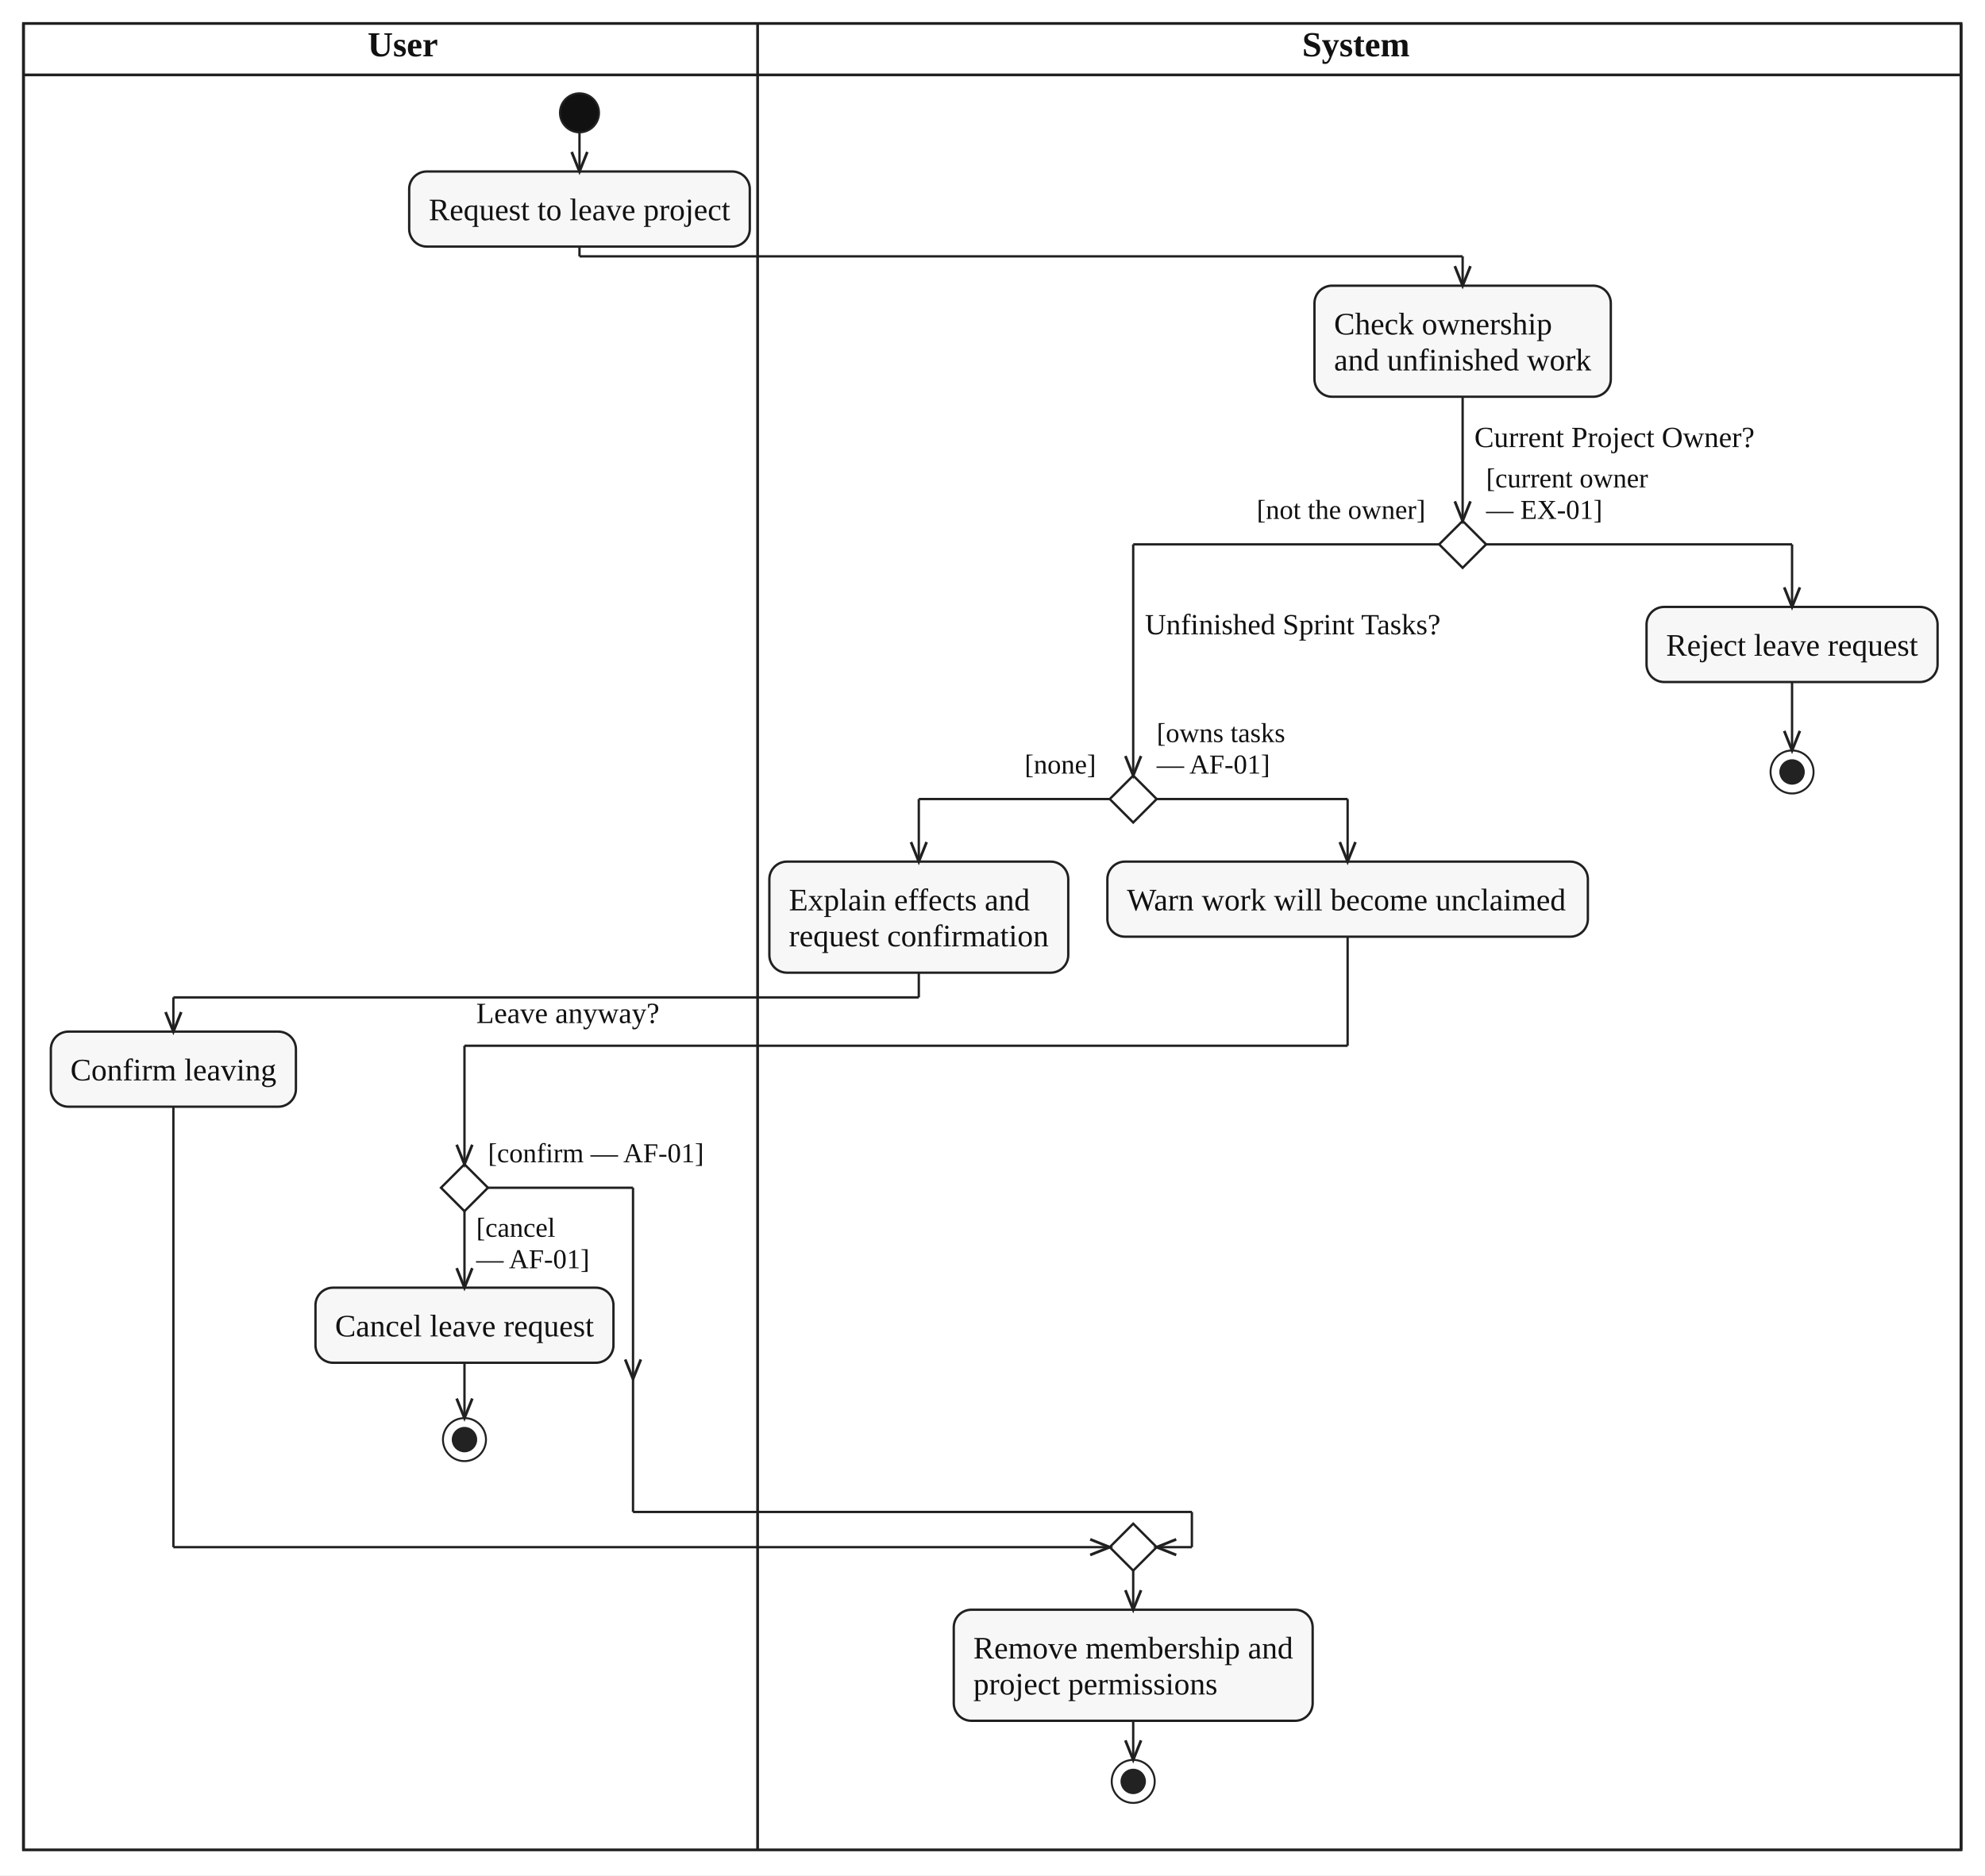
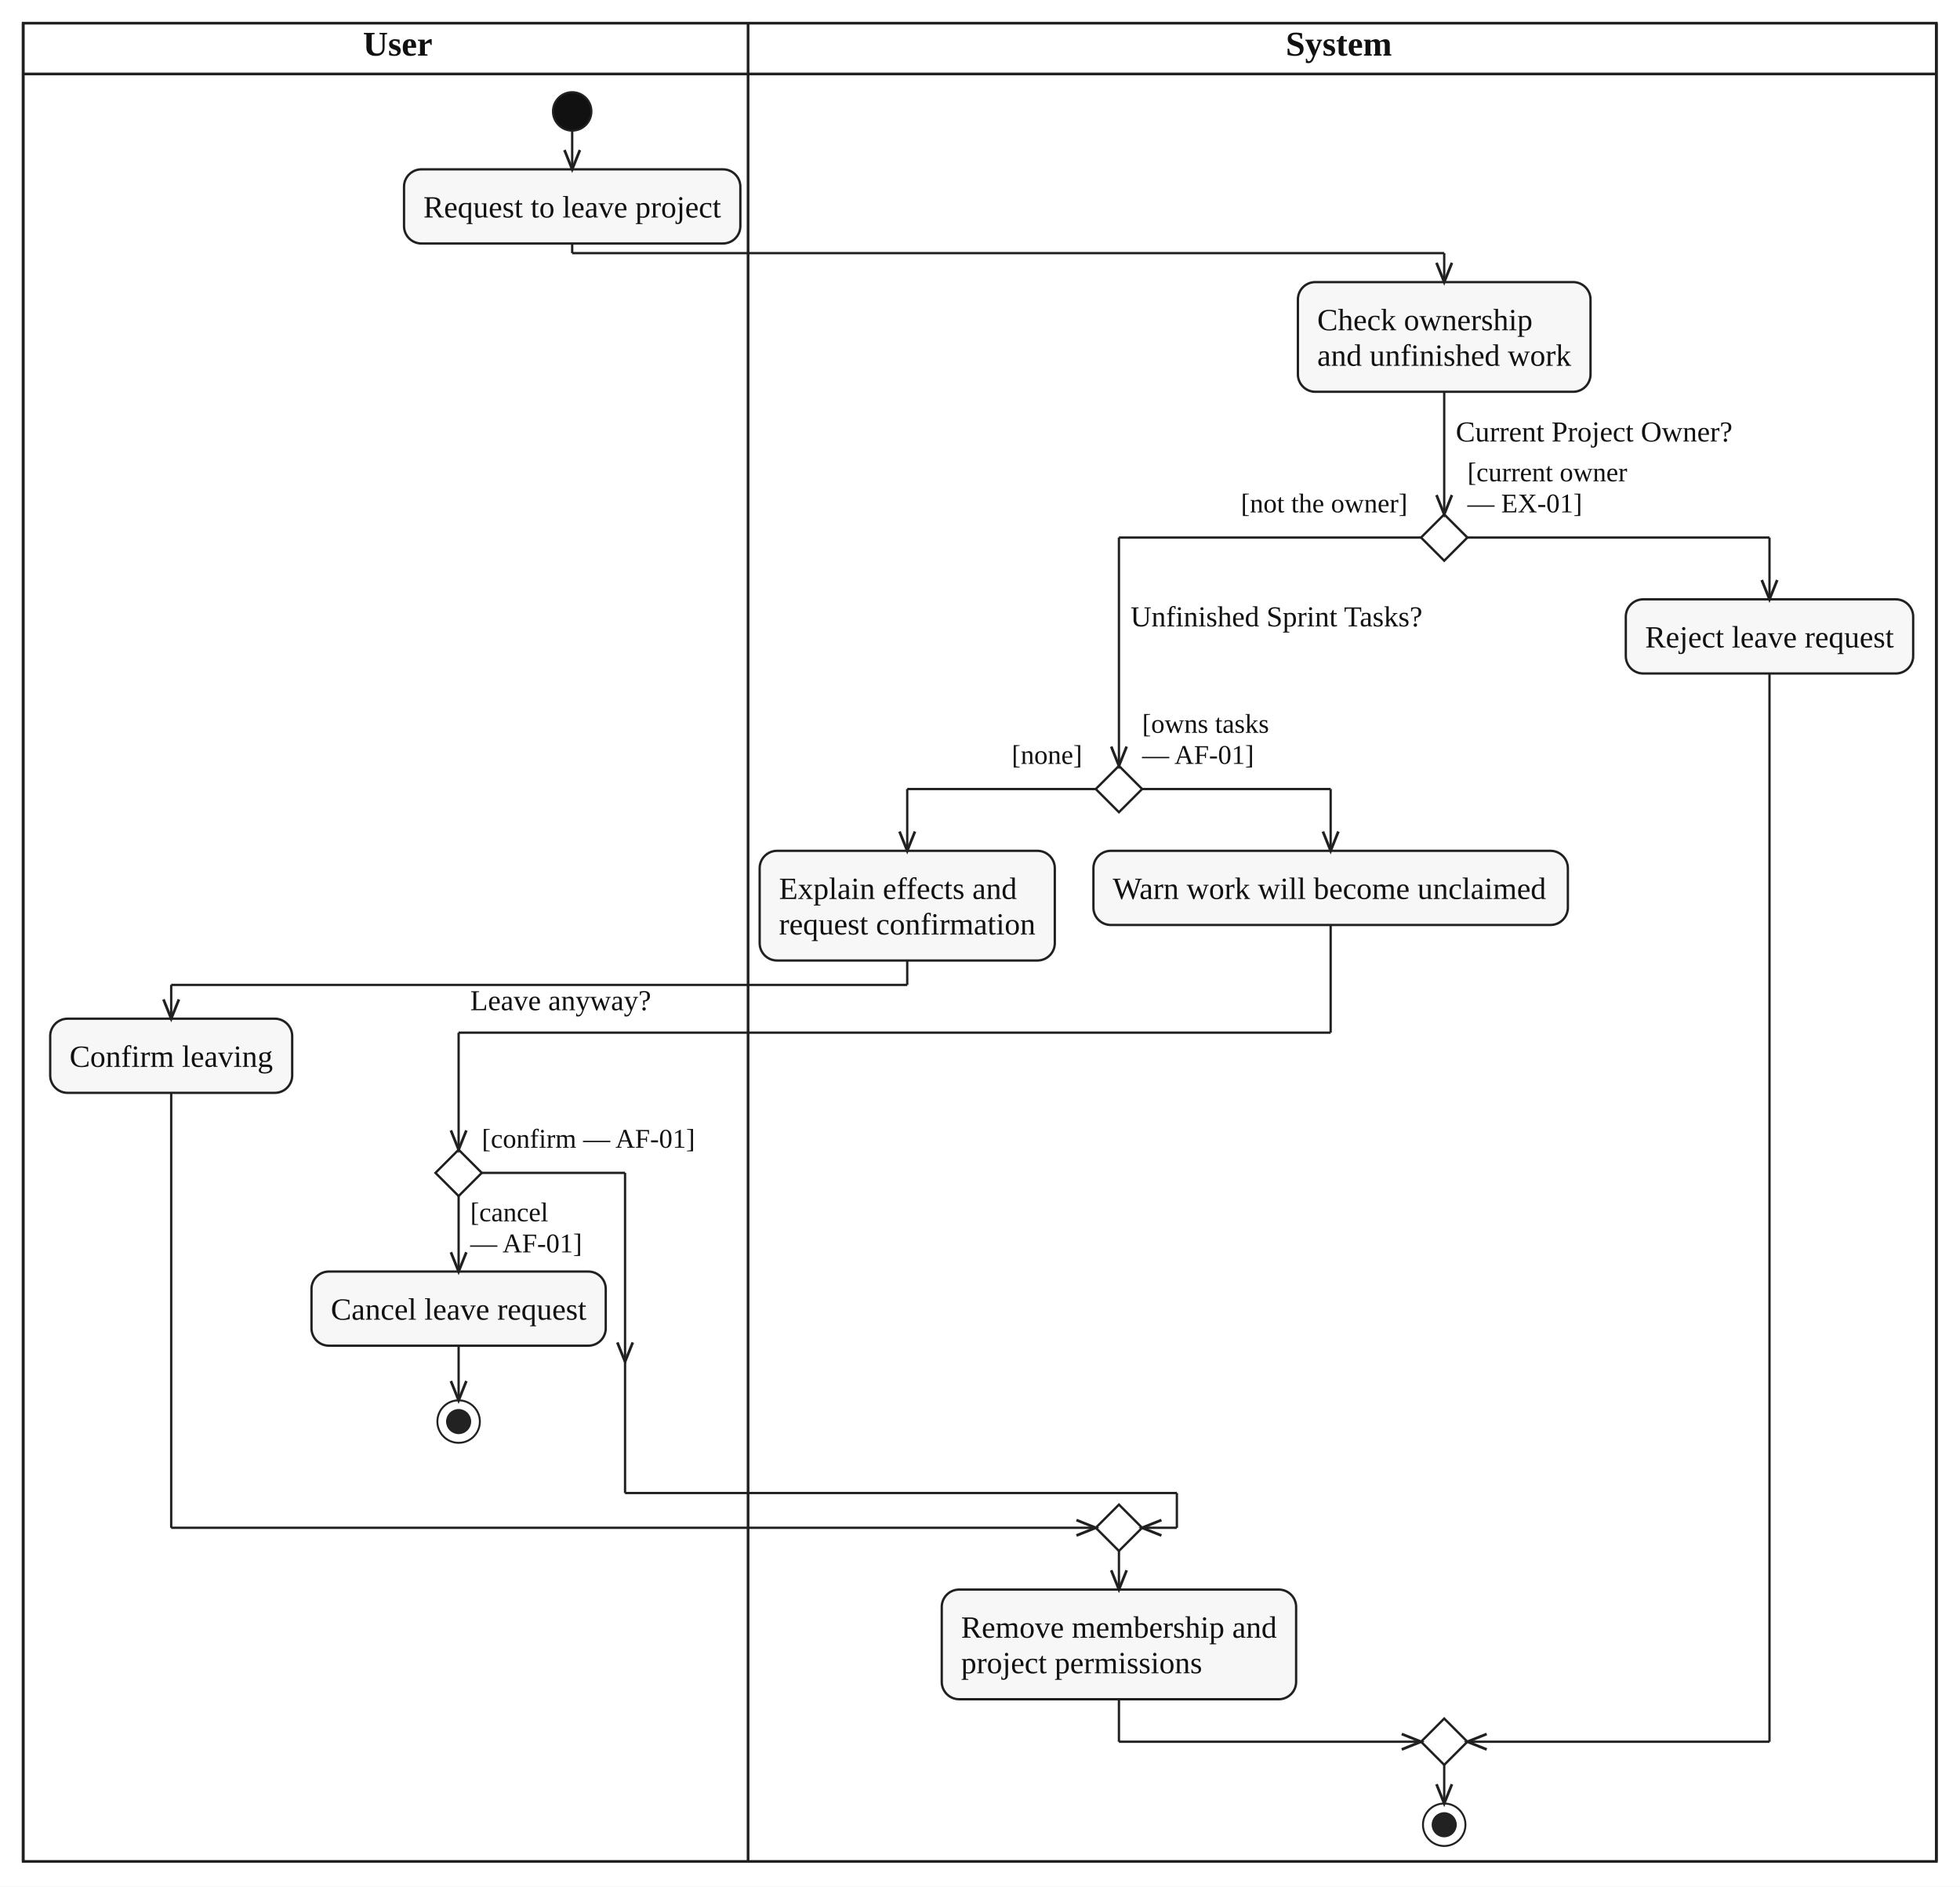
- <svg xmlns="http://www.w3.org/2000/svg" contentStyleType="text/css" height="959px" preserveAspectRatio="none" style="width:1015px;height:959px;background:#FFFFFF;" version="1.1" viewBox="-5 0.394 1015 959" width="1015px" zoomAndPan="magnify" data-pres-formatted="1">
-   <rect id="pres-background" x="-5" y="0.394" width="1015" height="959" fill="#FFFFFF" stroke="none" />
+ <svg xmlns="http://www.w3.org/2000/svg" contentStyleType="text/css" height="977px" preserveAspectRatio="none" style="width:1015px;height:977px;background:#FFFFFF;" version="1.1" viewBox="-5 0.394 1015 977" width="1015px" zoomAndPan="magnify" data-pres-formatted="1">
+   <rect id="pres-background" x="-5" y="0.394" width="1015" height="977" fill="#FFFFFF" stroke="none" />
  <defs />
  <g>
    <rect fill="#FFFFFF" height="30.698" style="stroke:#FFFFFF;stroke-width:1.0;" width="976.003" x="15" y="12.394" />
    <ellipse cx="291.312" cy="58.092" fill="#111111" rx="10" ry="10" style="stroke:#222222;stroke-width:1.0;" />
    <rect fill="#F7F7F7" height="38.398" rx="9" ry="9" style="stroke:#202020;stroke-width:1.2;" width="174.164" x="204.23" y="88.092" />
    <text fill="#111111" font-family="Times New Roman" font-size="16" lengthAdjust="spacing" textLength="154.164" x="214.23" y="113.029">Request to leave project</text>
    <rect fill="#F7F7F7" height="38.398" rx="9" ry="9" style="stroke:#202020;stroke-width:1.2;" width="125.312" x="21" y="527.96" />
    <text fill="#111111" font-family="Times New Roman" font-size="16" lengthAdjust="spacing" textLength="105.312" x="31" y="552.898">Confirm leaving</text>
    <rect fill="#F7F7F7" height="38.398" rx="9" ry="9" style="stroke:#202020;stroke-width:1.2;" width="152.375" x="156.312" y="658.903" />
    <text fill="#111111" font-family="Times New Roman" font-size="16" lengthAdjust="spacing" textLength="132.375" x="166.312" y="683.84">Cancel leave request</text>
    <ellipse cx="232.5" cy="736.602" fill="none" rx="11" ry="11" style="stroke:#222222;stroke-width:1.0;" />
    <ellipse cx="232.5" cy="736.602" fill="#222222" rx="6" ry="6" style="stroke:#222222;stroke-width:1.0;" />
    <polygon fill="#FFFFFF" points="232.5,595.804,244.5,607.804,232.5,619.804,220.5,607.804,232.5,595.804" style="stroke:#202020;stroke-width:1.2;" />
    <text fill="#111111" font-family="Times New Roman" font-size="15" lengthAdjust="spacing" textLength="93.691" x="238.5" y="523.565">Leave anyway?</text>
    <text fill="#111111" font-family="Times New Roman" font-size="15" lengthAdjust="spacing" textLength="3.75" x="238.5" y="540.814"> </text>
    <text fill="#111111" font-family="Times New Roman" font-size="15" lengthAdjust="spacing" textLength="3.75" x="238.5" y="558.062"> </text>
    <text fill="#111111" font-family="Times New Roman" font-size="15" lengthAdjust="spacing" textLength="3.75" x="238.5" y="575.311"> </text>
    <text fill="#111111" font-family="Times New Roman" font-size="15" lengthAdjust="spacing" textLength="3.75" x="238.5" y="592.56"> </text>
    <text fill="#111111" font-family="Times New Roman" font-size="14" lengthAdjust="spacing" textLength="47.407" x="238.5" y="632.875">  [cancel</text>
    <text fill="#111111" font-family="Times New Roman" font-size="14" lengthAdjust="spacing" textLength="65.721" x="238.5" y="648.973">  — AF-01]</text>
    <text fill="#111111" font-family="Times New Roman" font-size="6" lengthAdjust="spacing" textLength="1.5" x="238.5" y="657.603"> </text>
    <text fill="#111111" font-family="Times New Roman" font-size="14" lengthAdjust="spacing" textLength="118.2" x="244.5" y="594.776">[confirm — AF-01]  </text>
    <text fill="#111111" font-family="Times New Roman" font-size="6" lengthAdjust="spacing" textLength="1.5" x="244.5" y="603.406"> </text>
-     <line style="stroke:#202020;stroke-width:1.4;" x1="7" x2="7" y1="12.394" y2="946.399" />
+     <line style="stroke:#202020;stroke-width:1.4;" x1="7" x2="7" y1="12.394" y2="964.399" />
    <rect fill="#F7F7F7" height="56.797" rx="9" ry="9" style="stroke:#202020;stroke-width:1.2;" width="151.531" x="667.131" y="146.49" />
    <text fill="#111111" font-family="Times New Roman" font-size="16" lengthAdjust="spacing" textLength="111.531" x="677.131" y="171.428">Check ownership</text>
    <text fill="#111111" font-family="Times New Roman" font-size="16" lengthAdjust="spacing" textLength="131.531" x="677.131" y="189.826">and unfinished work</text>
    <polygon fill="#FFFFFF" points="742.896,266.777,754.896,278.777,742.896,290.777,730.896,278.777,742.896,266.777" style="stroke:#202020;stroke-width:1.2;" />
    <text fill="#111111" font-family="Times New Roman" font-size="15" lengthAdjust="spacing" textLength="143.284" x="748.896" y="229.036">Current Project Owner?</text>
    <text fill="#111111" font-family="Times New Roman" font-size="15" lengthAdjust="spacing" textLength="3.75" x="748.896" y="246.284"> </text>
    <text fill="#111111" font-family="Times New Roman" font-size="15" lengthAdjust="spacing" textLength="3.75" x="748.896" y="263.533"> </text>
    <text fill="#111111" font-family="Times New Roman" font-size="14" lengthAdjust="spacing" textLength="93.304" x="637.593" y="265.749">[not the owner]  </text>
    <text fill="#111111" font-family="Times New Roman" font-size="6" lengthAdjust="spacing" textLength="1.5" x="637.593" y="274.379"> </text>
    <text fill="#111111" font-family="Times New Roman" font-size="14" lengthAdjust="spacing" textLength="89.79" x="754.896" y="249.65">  [current owner</text>
    <text fill="#111111" font-family="Times New Roman" font-size="14" lengthAdjust="spacing" textLength="66.486" x="754.896" y="265.749">  — EX-01]</text>
    <text fill="#111111" font-family="Times New Roman" font-size="6" lengthAdjust="spacing" textLength="1.5" x="754.896" y="274.379"> </text>
    <polygon fill="#FFFFFF" points="574.45,397.02,586.45,409.02,574.45,421.02,562.45,409.02,574.45,397.02" style="stroke:#202020;stroke-width:1.2;" />
    <text fill="#111111" font-family="Times New Roman" font-size="15" lengthAdjust="spacing" textLength="152.483" x="580.45" y="324.781">Unfinished Sprint Tasks?</text>
    <text fill="#111111" font-family="Times New Roman" font-size="15" lengthAdjust="spacing" textLength="3.75" x="580.45" y="342.03"> </text>
    <text fill="#111111" font-family="Times New Roman" font-size="15" lengthAdjust="spacing" textLength="3.75" x="580.45" y="359.278"> </text>
    <text fill="#111111" font-family="Times New Roman" font-size="15" lengthAdjust="spacing" textLength="3.75" x="580.45" y="376.527"> </text>
    <text fill="#111111" font-family="Times New Roman" font-size="15" lengthAdjust="spacing" textLength="3.75" x="580.45" y="393.775"> </text>
    <text fill="#111111" font-family="Times New Roman" font-size="14" lengthAdjust="spacing" textLength="43.538" x="518.912" y="395.992">[none]  </text>
    <text fill="#111111" font-family="Times New Roman" font-size="6" lengthAdjust="spacing" textLength="1.5" x="518.912" y="404.622"> </text>
    <text fill="#111111" font-family="Times New Roman" font-size="14" lengthAdjust="spacing" textLength="72.721" x="586.45" y="379.893">  [owns tasks</text>
    <text fill="#111111" font-family="Times New Roman" font-size="14" lengthAdjust="spacing" textLength="65.721" x="586.45" y="395.992">  — AF-01]</text>
    <text fill="#111111" font-family="Times New Roman" font-size="6" lengthAdjust="spacing" textLength="1.5" x="586.45" y="404.622"> </text>
    <rect fill="#F7F7F7" height="56.797" rx="9" ry="9" style="stroke:#202020;stroke-width:1.2;" width="152.844" x="388.394" y="441.02" />
    <text fill="#111111" font-family="Times New Roman" font-size="16" lengthAdjust="spacing" textLength="123.5" x="398.394" y="465.957">Explain effects and</text>
    <text fill="#111111" font-family="Times New Roman" font-size="16" lengthAdjust="spacing" textLength="132.844" x="398.394" y="484.356">request confirmation</text>
    <rect fill="#F7F7F7" height="38.398" rx="9" ry="9" style="stroke:#202020;stroke-width:1.2;" width="245.695" x="561.237" y="441.02" />
    <text fill="#111111" font-family="Times New Roman" font-size="16" lengthAdjust="spacing" textLength="225.695" x="571.237" y="465.957">Warn work will become unclaimed</text>
    <polygon fill="#FFFFFF" points="574.45,779.602,586.45,791.602,574.45,803.602,562.45,791.602,574.45,779.602" style="stroke:#202020;stroke-width:1.2;" />
    <rect fill="#F7F7F7" height="56.797" rx="9" ry="9" style="stroke:#202020;stroke-width:1.2;" width="183.516" x="482.692" y="823.602" />
    <text fill="#111111" font-family="Times New Roman" font-size="16" lengthAdjust="spacing" textLength="163.516" x="492.692" y="848.54">Remove membership and</text>
    <text fill="#111111" font-family="Times New Roman" font-size="16" lengthAdjust="spacing" textLength="124.867" x="492.692" y="866.938">project permissions</text>
-     <ellipse cx="574.45" cy="911.399" fill="none" rx="11" ry="11" style="stroke:#222222;stroke-width:1.0;" />
-     <ellipse cx="574.45" cy="911.399" fill="#222222" rx="6" ry="6" style="stroke:#222222;stroke-width:1.0;" />
    <rect fill="#F7F7F7" height="38.398" rx="9" ry="9" style="stroke:#202020;stroke-width:1.2;" width="148.82" x="836.933" y="310.777" />
    <text fill="#111111" font-family="Times New Roman" font-size="16" lengthAdjust="spacing" textLength="128.82" x="846.933" y="335.715">Reject leave request</text>
-     <ellipse cx="911.343" cy="395.176" fill="none" rx="11" ry="11" style="stroke:#222222;stroke-width:1.0;" />
-     <ellipse cx="911.343" cy="395.176" fill="#222222" rx="6" ry="6" style="stroke:#222222;stroke-width:1.0;" />
-     <line style="stroke:#202020;stroke-width:1.4;" x1="382.394" x2="382.394" y1="12.394" y2="946.399" />
-     <line style="stroke:#202020;stroke-width:1.4;" x1="997.753" x2="997.753" y1="12.394" y2="946.399" />
+     <polygon fill="#FFFFFF" points="742.896,890.399,754.896,902.399,742.896,914.399,730.896,902.399,742.896,890.399" style="stroke:#202020;stroke-width:1.2;" />
+     <ellipse cx="742.896" cy="945.399" fill="none" rx="11" ry="11" style="stroke:#222222;stroke-width:1.0;" />
+     <ellipse cx="742.896" cy="945.399" fill="#222222" rx="6" ry="6" style="stroke:#222222;stroke-width:1.0;" />
+     <line style="stroke:#202020;stroke-width:1.4;" x1="382.394" x2="382.394" y1="12.394" y2="964.399" />
+     <line style="stroke:#202020;stroke-width:1.4;" x1="997.753" x2="997.753" y1="12.394" y2="964.399" />
    <line style="stroke:#202020;stroke-width:1.2;" x1="291.312" x2="291.312" y1="68.092" y2="88.092" />
    <polyline points="287.312,78.092 291.312,88.092 295.312,78.092" fill="none" stroke="#202020" stroke-width="1.4" stroke-linejoin="miter" stroke-linecap="butt" class="open-arrowhead" />
    <line style="stroke:#202020;stroke-width:1.2;" x1="232.5" x2="232.5" y1="697.301" y2="725.602" />
    <polyline points="228.5,715.602 232.5,725.602 236.5,715.602" fill="none" stroke="#202020" stroke-width="1.4" stroke-linejoin="miter" stroke-linecap="butt" class="open-arrowhead" />
    <line style="stroke:#202020;stroke-width:1.2;" x1="232.5" x2="232.5" y1="619.804" y2="658.903" />
    <polyline points="228.5,648.903 232.5,658.903 236.5,648.903" fill="none" stroke="#202020" stroke-width="1.4" stroke-linejoin="miter" stroke-linecap="butt" class="open-arrowhead" />
    <line style="stroke:#202020;stroke-width:1.2;" x1="244.5" x2="318.688" y1="607.804" y2="607.804" />
    <polyline points="314.688,695.602 318.688,705.602 322.688,695.602" fill="none" stroke="#202020" stroke-width="1.4" stroke-linejoin="miter" stroke-linecap="butt" class="open-arrowhead" />
    <line style="stroke:#202020;stroke-width:1.2;" x1="318.688" x2="318.688" y1="607.804" y2="773.602" />
    <line style="stroke:#202020;stroke-width:1.2;" x1="318.688" x2="604.45" y1="773.602" y2="773.602" />
    <line style="stroke:#202020;stroke-width:1.2;" x1="604.45" x2="604.45" y1="773.602" y2="791.602" />
    <line style="stroke:#202020;stroke-width:1.2;" x1="604.45" x2="586.45" y1="791.602" y2="791.602" />
    <polyline points="596.45,787.602 586.45,791.602 596.45,795.602" fill="none" stroke="#202020" stroke-width="1.4" stroke-linejoin="miter" stroke-linecap="butt" class="open-arrowhead" />
    <line style="stroke:#202020;stroke-width:1.2;" x1="562.45" x2="464.815" y1="409.02" y2="409.02" />
    <line style="stroke:#202020;stroke-width:1.2;" x1="464.815" x2="464.815" y1="409.02" y2="441.02" />
    <polyline points="460.815,431.02 464.815,441.02 468.815,431.02" fill="none" stroke="#202020" stroke-width="1.4" stroke-linejoin="miter" stroke-linecap="butt" class="open-arrowhead" />
    <line style="stroke:#202020;stroke-width:1.2;" x1="586.45" x2="684.085" y1="409.02" y2="409.02" />
    <line style="stroke:#202020;stroke-width:1.2;" x1="684.085" x2="684.085" y1="409.02" y2="441.02" />
    <polyline points="680.085,431.02 684.085,441.02 688.085,431.02" fill="none" stroke="#202020" stroke-width="1.4" stroke-linejoin="miter" stroke-linecap="butt" class="open-arrowhead" />
    <line style="stroke:#202020;stroke-width:1.2;" x1="574.45" x2="574.45" y1="803.602" y2="823.602" />
    <polyline points="570.45,813.602 574.45,823.602 578.45,813.602" fill="none" stroke="#202020" stroke-width="1.4" stroke-linejoin="miter" stroke-linecap="butt" class="open-arrowhead" />
-     <line style="stroke:#202020;stroke-width:1.2;" x1="574.45" x2="574.45" y1="880.399" y2="900.399" />
-     <polyline points="570.45,890.399 574.45,900.399 578.45,890.399" fill="none" stroke="#202020" stroke-width="1.4" stroke-linejoin="miter" stroke-linecap="butt" class="open-arrowhead" />
-     <line style="stroke:#202020;stroke-width:1.2;" x1="911.343" x2="911.343" y1="349.176" y2="384.176" />
-     <polyline points="907.343,374.176 911.343,384.176 915.343,374.176" fill="none" stroke="#202020" stroke-width="1.4" stroke-linejoin="miter" stroke-linecap="butt" class="open-arrowhead" />
    <line style="stroke:#202020;stroke-width:1.2;" x1="730.896" x2="574.45" y1="278.777" y2="278.777" />
    <line style="stroke:#202020;stroke-width:1.2;" x1="574.45" x2="574.45" y1="278.777" y2="397.02" />
    <polyline points="570.45,387.02 574.45,397.02 578.45,387.02" fill="none" stroke="#202020" stroke-width="1.4" stroke-linejoin="miter" stroke-linecap="butt" class="open-arrowhead" />
    <line style="stroke:#202020;stroke-width:1.2;" x1="754.896" x2="911.343" y1="278.777" y2="278.777" />
    <line style="stroke:#202020;stroke-width:1.2;" x1="911.343" x2="911.343" y1="278.777" y2="310.777" />
    <polyline points="907.343,300.777 911.343,310.777 915.343,300.777" fill="none" stroke="#202020" stroke-width="1.4" stroke-linejoin="miter" stroke-linecap="butt" class="open-arrowhead" />
+     <line style="stroke:#202020;stroke-width:1.2;" x1="574.45" x2="574.45" y1="880.399" y2="902.399" />
+     <line style="stroke:#202020;stroke-width:1.2;" x1="574.45" x2="730.896" y1="902.399" y2="902.399" />
+     <polyline points="720.896,898.399 730.896,902.399 720.896,906.399" fill="none" stroke="#202020" stroke-width="1.4" stroke-linejoin="miter" stroke-linecap="butt" class="open-arrowhead" />
+     <line style="stroke:#202020;stroke-width:1.2;" x1="911.343" x2="911.343" y1="349.176" y2="902.399" />
+     <line style="stroke:#202020;stroke-width:1.2;" x1="911.343" x2="754.896" y1="902.399" y2="902.399" />
+     <polyline points="764.896,898.399 754.896,902.399 764.896,906.399" fill="none" stroke="#202020" stroke-width="1.4" stroke-linejoin="miter" stroke-linecap="butt" class="open-arrowhead" />
    <line style="stroke:#202020;stroke-width:1.2;" x1="742.896" x2="742.896" y1="203.287" y2="266.777" />
    <polyline points="738.896,256.777 742.896,266.777 746.896,256.777" fill="none" stroke="#202020" stroke-width="1.4" stroke-linejoin="miter" stroke-linecap="butt" class="open-arrowhead" />
+     <line style="stroke:#202020;stroke-width:1.2;" x1="742.896" x2="742.896" y1="914.399" y2="934.399" />
+     <polyline points="738.896,924.399 742.896,934.399 746.896,924.399" fill="none" stroke="#202020" stroke-width="1.4" stroke-linejoin="miter" stroke-linecap="butt" class="open-arrowhead" />
    <line style="stroke:#202020;stroke-width:1.2;" x1="291.312" x2="291.312" y1="126.49" y2="131.49" />
    <line style="stroke:#202020;stroke-width:1.2;" x1="291.312" x2="742.896" y1="131.49" y2="131.49" />
    <line style="stroke:#202020;stroke-width:1.2;" x1="742.896" x2="742.896" y1="131.49" y2="146.49" />
    <polyline points="738.896,136.49 742.896,146.49 746.896,136.49" fill="none" stroke="#202020" stroke-width="1.4" stroke-linejoin="miter" stroke-linecap="butt" class="open-arrowhead" />
    <line style="stroke:#202020;stroke-width:1.2;" x1="464.815" x2="464.815" y1="497.817" y2="510.46" />
    <line style="stroke:#202020;stroke-width:1.2;" x1="464.815" x2="83.656" y1="510.46" y2="510.46" />
    <line style="stroke:#202020;stroke-width:1.2;" x1="83.656" x2="83.656" y1="510.46" y2="527.96" />
    <polyline points="79.656,517.96 83.656,527.96 87.656,517.96" fill="none" stroke="#202020" stroke-width="1.4" stroke-linejoin="miter" stroke-linecap="butt" class="open-arrowhead" />
    <line style="stroke:#202020;stroke-width:1.2;" x1="684.085" x2="684.085" y1="479.418" y2="535.183" />
    <line style="stroke:#202020;stroke-width:1.2;" x1="684.085" x2="232.5" y1="535.183" y2="535.183" />
    <line style="stroke:#202020;stroke-width:1.2;" x1="232.5" x2="232.5" y1="535.183" y2="595.804" />
    <polyline points="228.5,585.804 232.5,595.804 236.5,585.804" fill="none" stroke="#202020" stroke-width="1.4" stroke-linejoin="miter" stroke-linecap="butt" class="open-arrowhead" />
    <line style="stroke:#202020;stroke-width:1.2;" x1="83.656" x2="83.656" y1="566.358" y2="791.602" />
    <line style="stroke:#202020;stroke-width:1.2;" x1="83.656" x2="562.45" y1="791.602" y2="791.602" />
    <polyline points="552.45,787.602 562.45,791.602 552.45,795.602" fill="none" stroke="#202020" stroke-width="1.4" stroke-linejoin="miter" stroke-linecap="butt" class="open-arrowhead" />
    <text fill="#111111" font-family="Times New Roman" font-size="18" font-weight="bold" lengthAdjust="spacing" textLength="35.982" x="182.956" y="29.198">User</text>
    <text fill="#111111" font-family="Times New Roman" font-size="7" font-weight="bold" lengthAdjust="spacing" textLength="1.75" x="178.456" y="39.627"> </text>
    <text fill="#111111" font-family="Times New Roman" font-size="18" font-weight="bold" lengthAdjust="spacing" textLength="54.993" x="660.827" y="29.198">System</text>
    <text fill="#111111" font-family="Times New Roman" font-size="7" font-weight="bold" lengthAdjust="spacing" textLength="1.75" x="656.327" y="39.627"> </text>
  </g>
  <g id="pres-frame" fill="none" stroke="#202020" stroke-width="1.4">
-     <rect x="7" y="12.394" width="990.753" height="934.005" />
+     <rect x="7" y="12.394" width="990.753" height="952.005" />
    <line x1="7" x2="997.753" y1="38.698" y2="38.698" />
  </g>
</svg>
